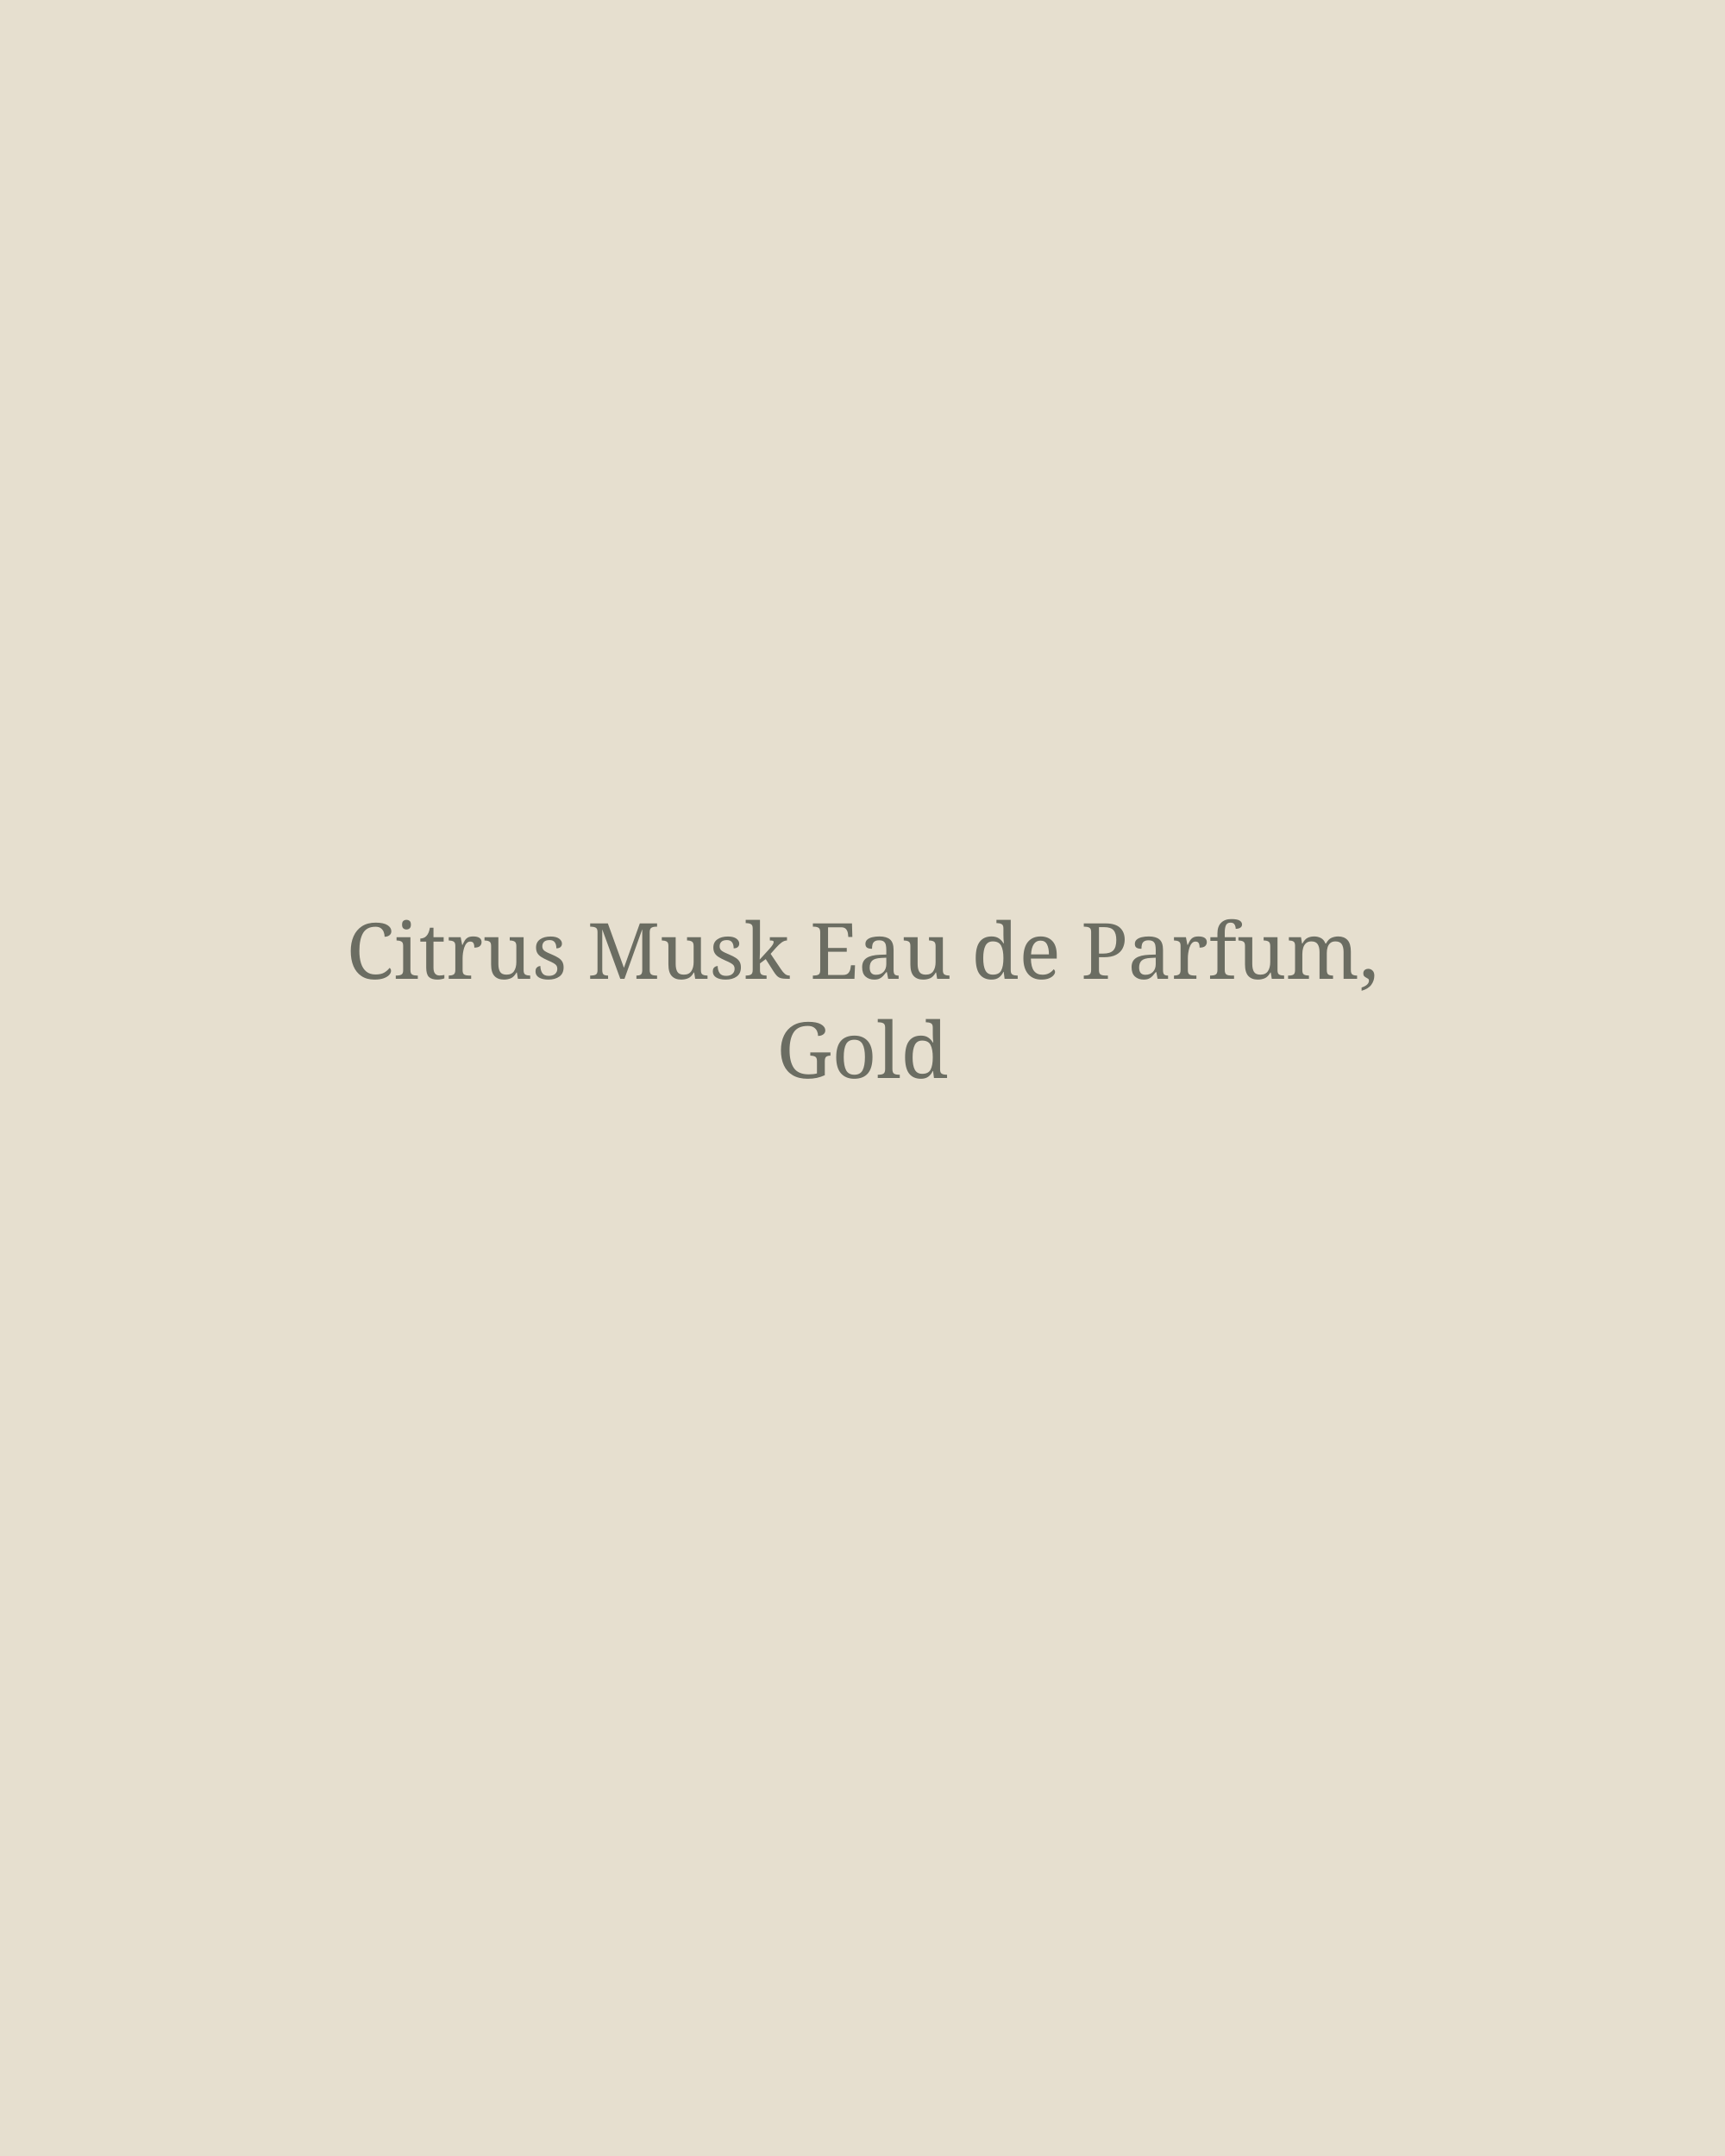
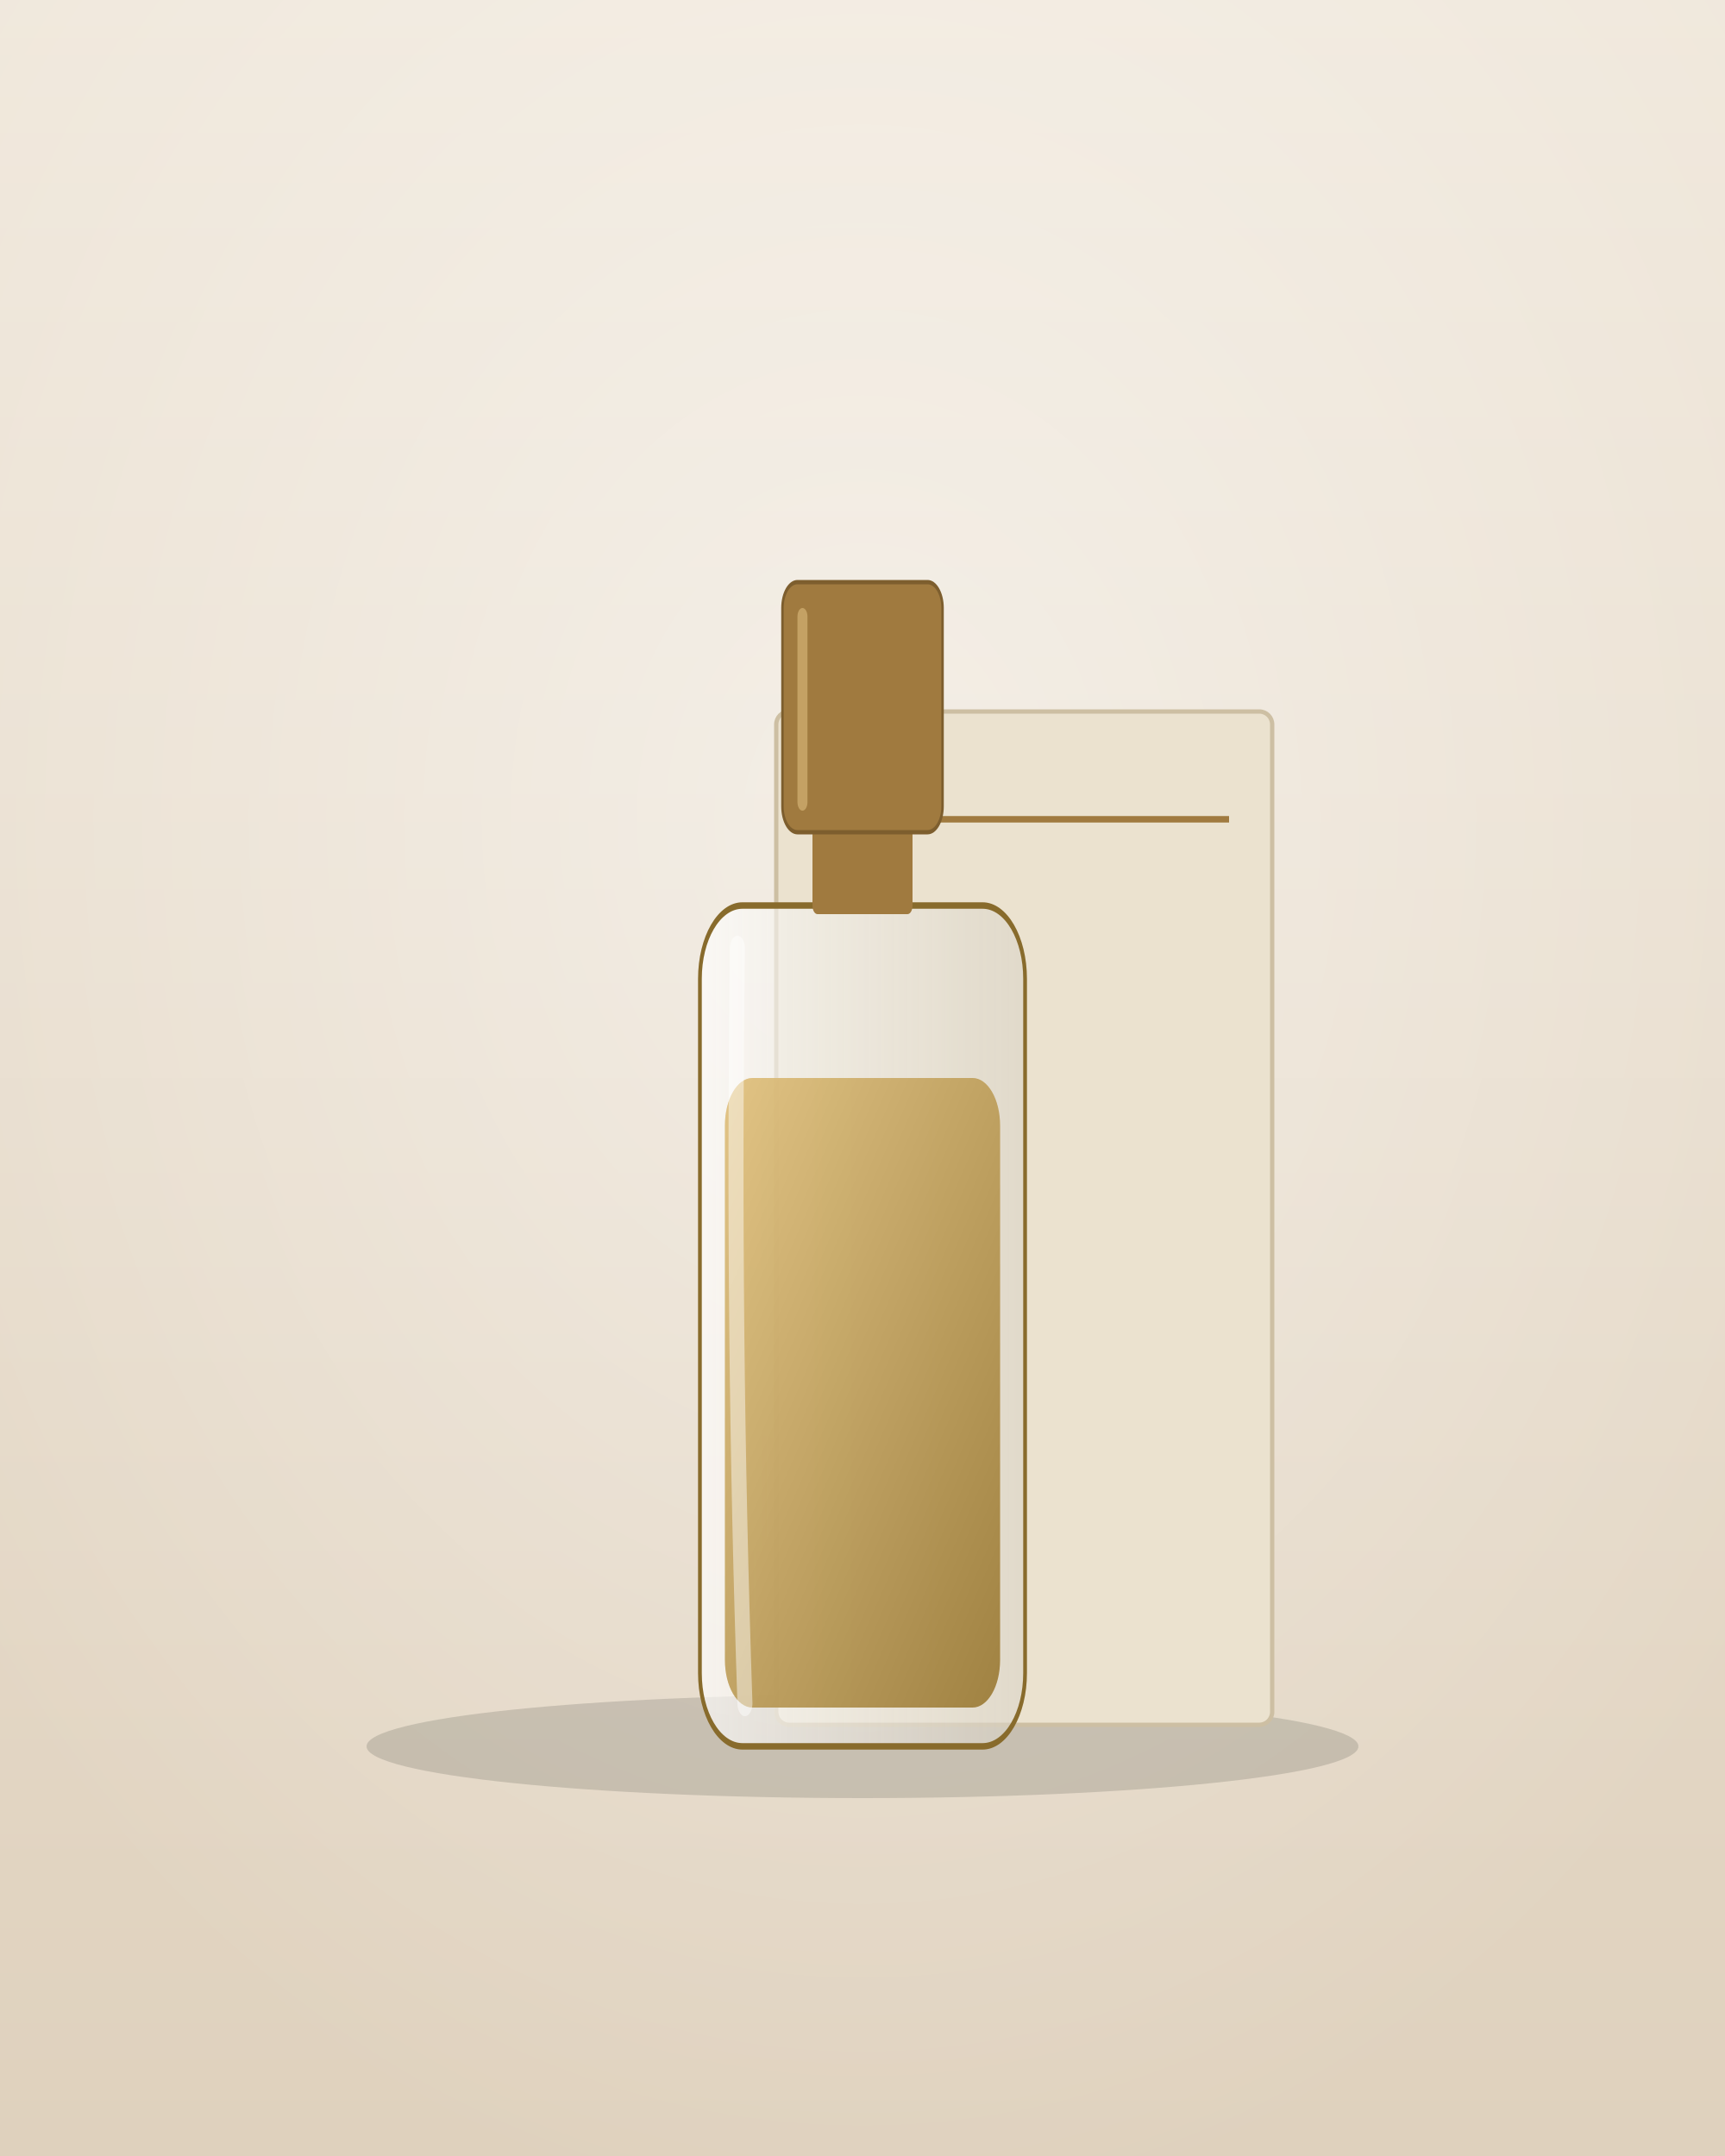
- <svg xmlns="http://www.w3.org/2000/svg" width="800" height="1000" viewBox="0 0 800 1000">
-   <rect width="100%" height="100%" fill="#e6dfcf" />
-   <text x="50%" y="454.0" font-family="Georgia,serif" font-size="36" fill="#6b6d62" text-anchor="middle">Citrus Musk Eau de Parfum,</text>
-   <text x="50%" y="500.0" font-family="Georgia,serif" font-size="36" fill="#6b6d62" text-anchor="middle">Gold</text>
+ <svg xmlns="http://www.w3.org/2000/svg" viewBox="0 0 800 1000" width="800" height="1000">
+   <defs>
+     <linearGradient id="bg" x1="0" y1="0" x2="0" y2="1">
+       <stop offset="0" stop-color="#f0e8dc" />
+       <stop offset="1" stop-color="#dfd1bd" />
+     </linearGradient>
+     <radialGradient id="bg-glow" cx="0.5" cy="0.38" r="0.65">
+       <stop offset="0" stop-color="#fff" stop-opacity="0.45" />
+       <stop offset="1" stop-color="#fff" stop-opacity="0" />
+     </radialGradient>
+     <linearGradient id="p-sh" x1="0" y1="0" x2="1" y2="0">
+       <stop offset="0" stop-color="#000" stop-opacity="0.10" />
+       <stop offset="0.35" stop-color="#000" stop-opacity="0" />
+       <stop offset="0.75" stop-color="#000" stop-opacity="0" />
+       <stop offset="1" stop-color="#000" stop-opacity="0.14" />
+     </linearGradient>
+     <linearGradient id="p-glass" x1="0" y1="0" x2="1" y2="0">
+       <stop offset="0" stop-color="#ffffff" stop-opacity="0.65" />
+       <stop offset="1" stop-color="#d9d3c6" stop-opacity="0.55" />
+     </linearGradient>
+     <linearGradient id="p-liq" x1="0" y1="0" x2="1" y2="1">
+       <stop offset="0" stop-color="#fff" stop-opacity="0.25" />
+       <stop offset="1" stop-color="#000" stop-opacity="0.25" />
+     </linearGradient>
+   </defs>
+   <rect width="800" height="1000" fill="url(#bg)" />
+   <rect width="800" height="1000" fill="url(#bg-glow)" />
+   <ellipse cx="400" cy="810" rx="230" ry="24.0" fill="#23261f" opacity="0.16" />
+   <rect x="360" y="330" width="230" height="470" rx="6" fill="#ebe2cf" stroke="#cdbfa3" stroke-width="2" />
+   <path d="M380 380 H570" stroke="#a07a3f" stroke-width="3" />
+   <g transform="translate(168.0,0) scale(0.58,1)">
+     <rect x="270" y="420" width="260" height="390" rx="34" fill="url(#p-glass)" stroke="#886b2c" stroke-width="3" />
+     <rect x="290" y="500" width="220" height="292" rx="22" fill="#d2a443" opacity="0.85" />
+     <rect x="290" y="500" width="220" height="292" rx="22" fill="url(#p-liq)" />
+     <path d="M300 440 Q296 620 306 790" stroke="#fff" stroke-width="12" opacity="0.45" stroke-linecap="round" />
+     <rect x="360" y="380" width="80" height="44" rx="4" fill="#a07a3f" />
+     <rect x="336" y="270" width="128" height="116" rx="12" fill="#a07a3f" stroke="#7d5e2e" stroke-width="2" />
+     <path d="M352 286 V372" stroke="#d3b273" stroke-width="8" opacity="0.7" stroke-linecap="round" />
+   </g>
</svg>
